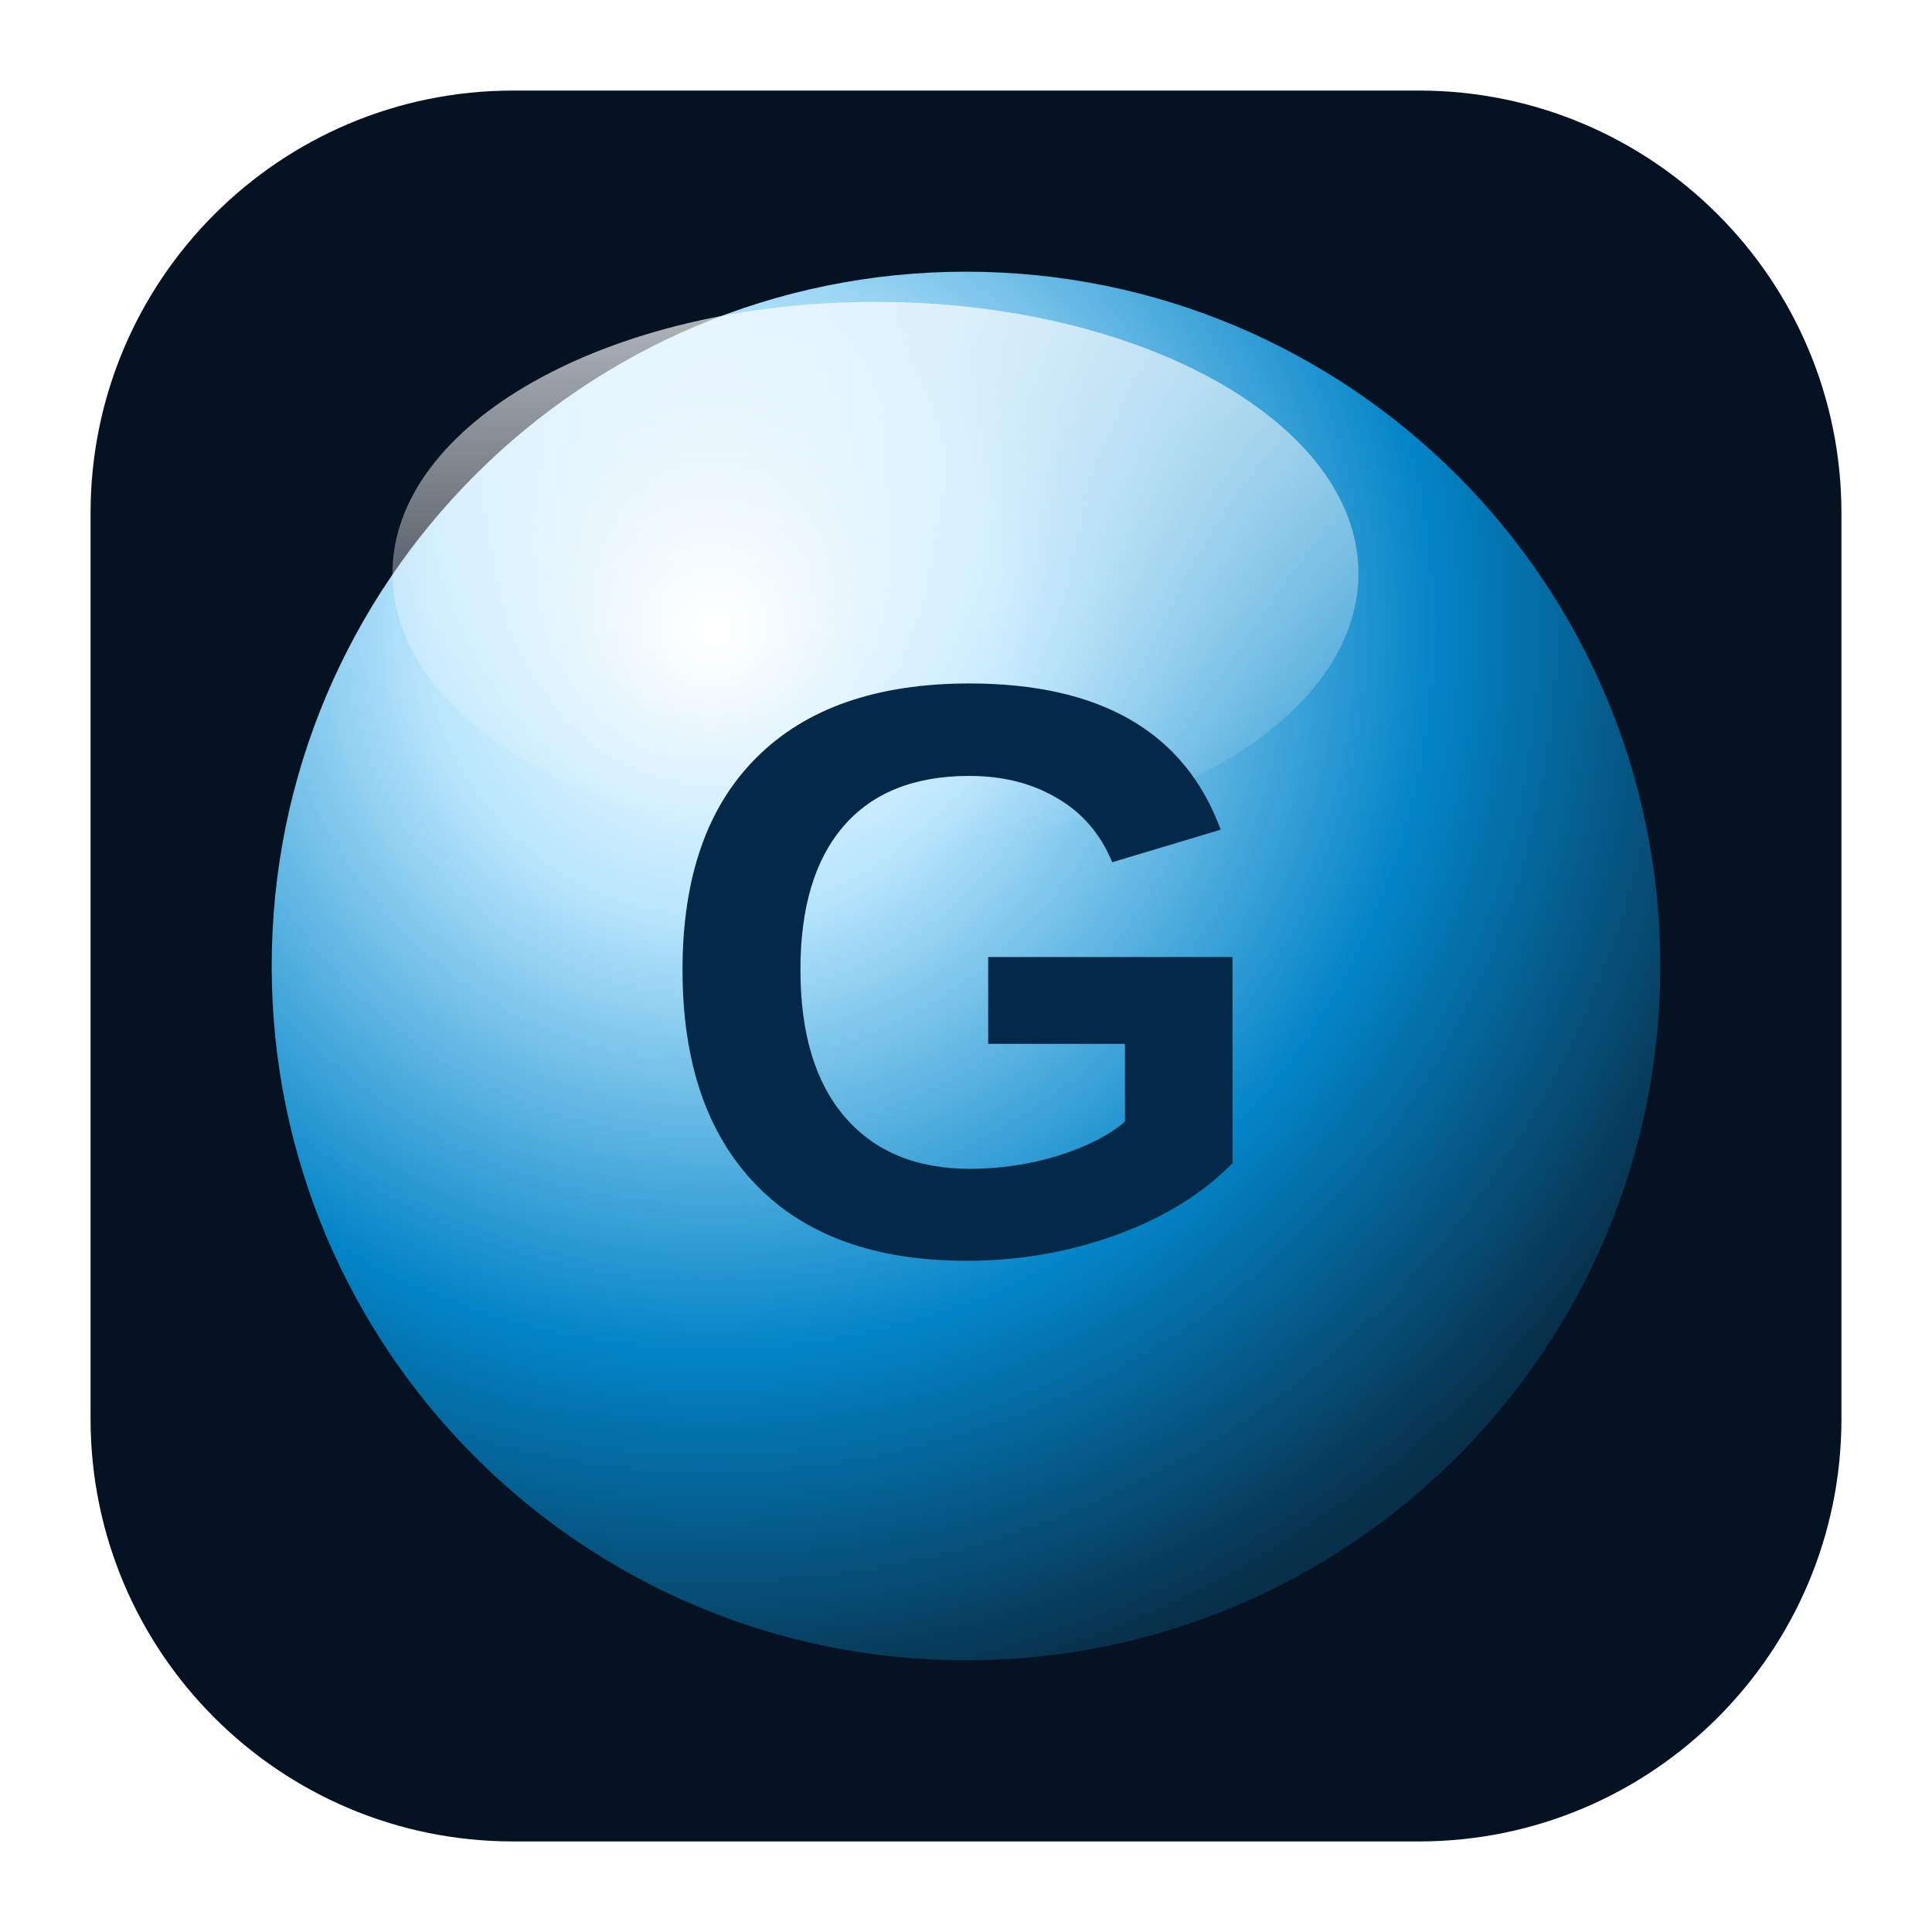
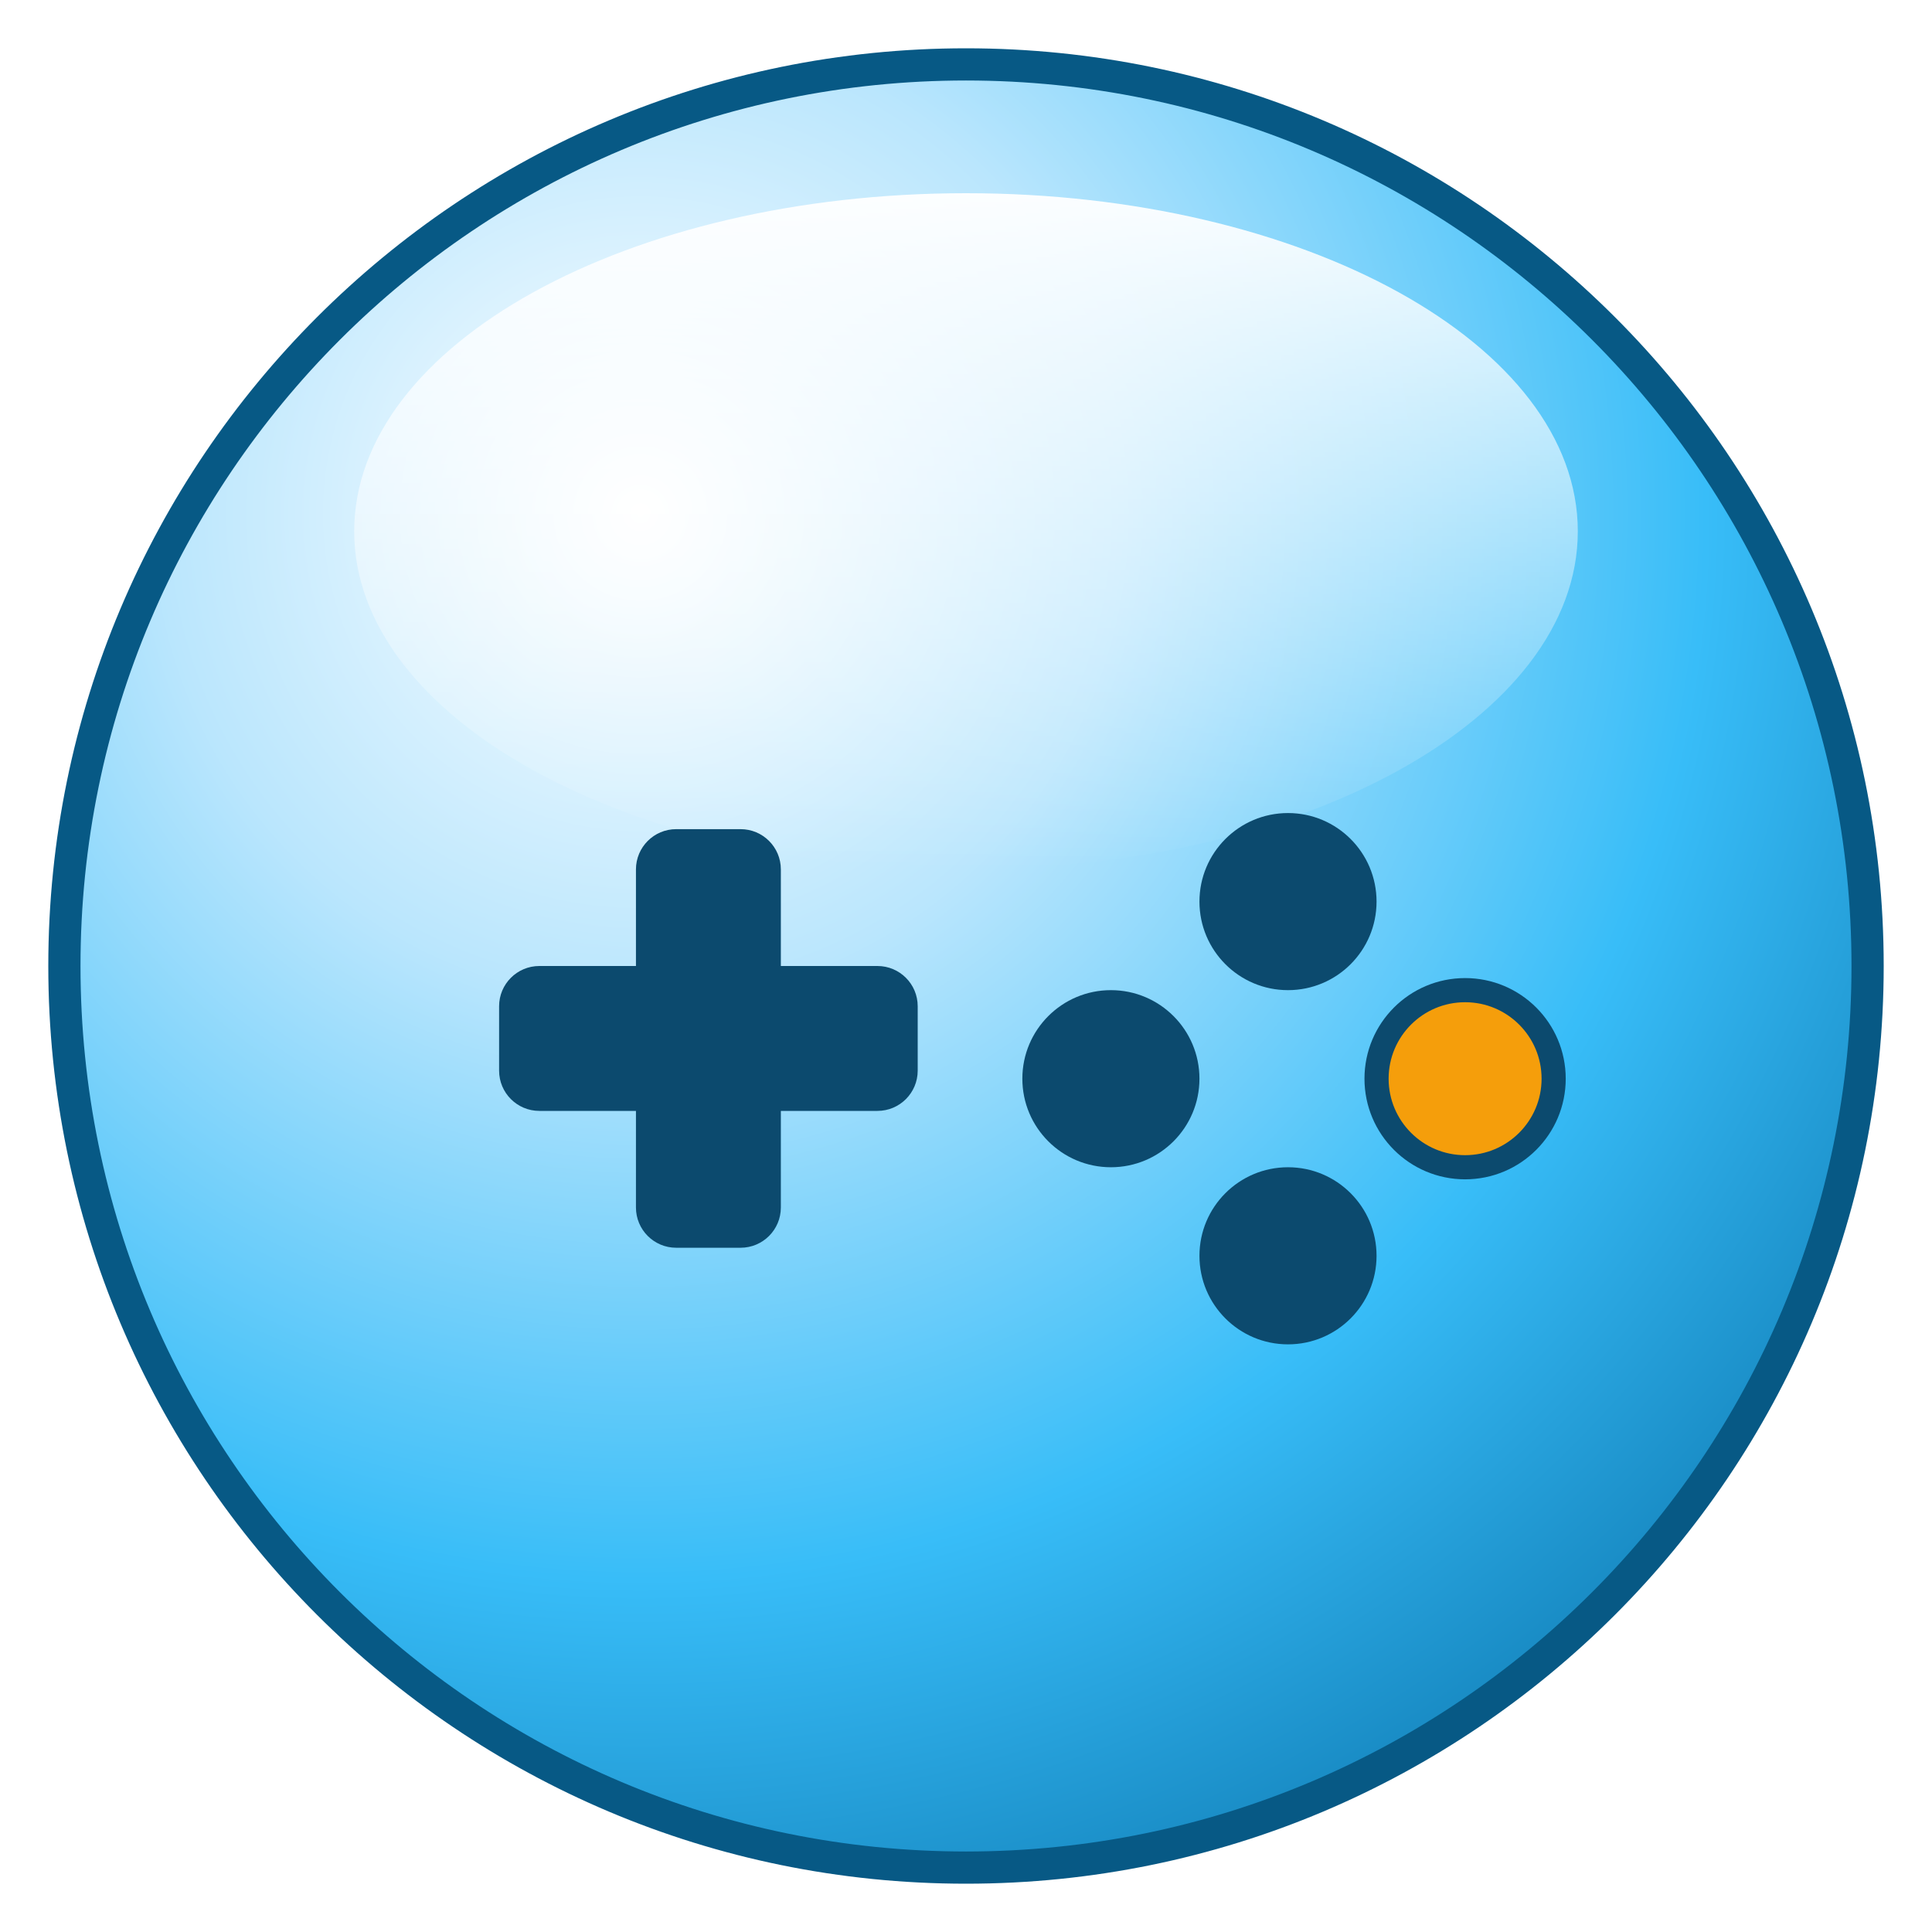
- <svg xmlns="http://www.w3.org/2000/svg" viewBox="0 0 64 64">
+ <svg xmlns="http://www.w3.org/2000/svg" viewBox="0 0 120 120" width="120" height="120">
  <defs>
-     <radialGradient id="o" cx="32%" cy="26%" r="78%">
+     <radialGradient id="o" cx=".32" cy=".25" r=".95">
      <stop offset="0" stop-color="#ffffff" />
-       <stop offset=".26" stop-color="#bae6fd" />
-       <stop offset=".66" stop-color="#0284c7" />
-       <stop offset="1" stop-color="#082f49" />
+       <stop offset=".28" stop-color="#bae6fd" />
+       <stop offset=".62" stop-color="#38bdf8" />
+       <stop offset="1" stop-color="#0369a1" />
    </radialGradient>
    <linearGradient id="g" x1="0" y1="0" x2="0" y2="1">
-       <stop offset="0" stop-color="#fff" stop-opacity=".7" />
-       <stop offset="1" stop-color="#fff" stop-opacity="0" />
+       <stop offset="0" stop-color="#ffffff" stop-opacity=".95" />
+       <stop offset="1" stop-color="#ffffff" stop-opacity="0" />
    </linearGradient>
  </defs>
-   <rect x="3" y="3" width="58" height="58" rx="14" fill="#041222" />
-   <circle cx="32" cy="32" r="23" fill="url(#o)" />
-   <ellipse cx="29" cy="19" rx="16" ry="9" fill="url(#g)" />
-   <text x="32" y="41.5" text-anchor="middle" font-family="Poppins, 'Segoe UI', Arial, sans-serif" font-weight="800" font-size="27" fill="#042848">G</text>
+   <circle cx="60" cy="60" r="56" fill="url(#o)" stroke="#075985" stroke-width="2" />
+   <ellipse cx="60" cy="33" rx="38" ry="21" fill="url(#g)" />
+   <rect x="31" y="60" width="26" height="9" rx="2.5" fill="#0c4a6e" />
+   <rect x="39.5" y="51.5" width="9" height="26" rx="2.5" fill="#0c4a6e" />
+   <circle cx="80" cy="56" r="5.5" fill="#0c4a6e" />
+   <circle cx="91" cy="67" r="5.5" fill="#f59e0b" stroke="#0c4a6e" stroke-width="1.5" />
+   <circle cx="69" cy="67" r="5.5" fill="#0c4a6e" />
+   <circle cx="80" cy="78" r="5.5" fill="#0c4a6e" />
</svg>
